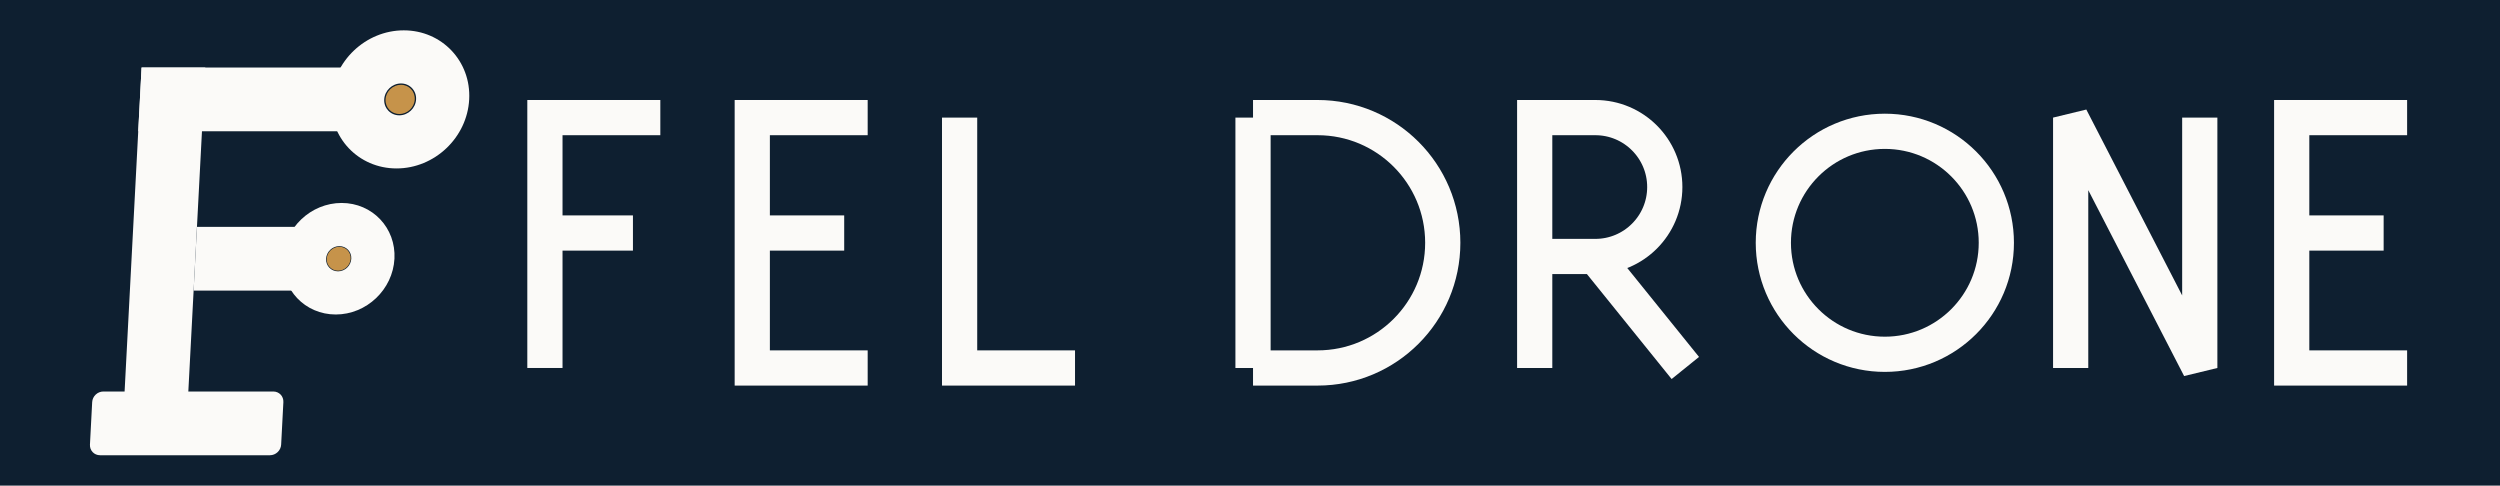
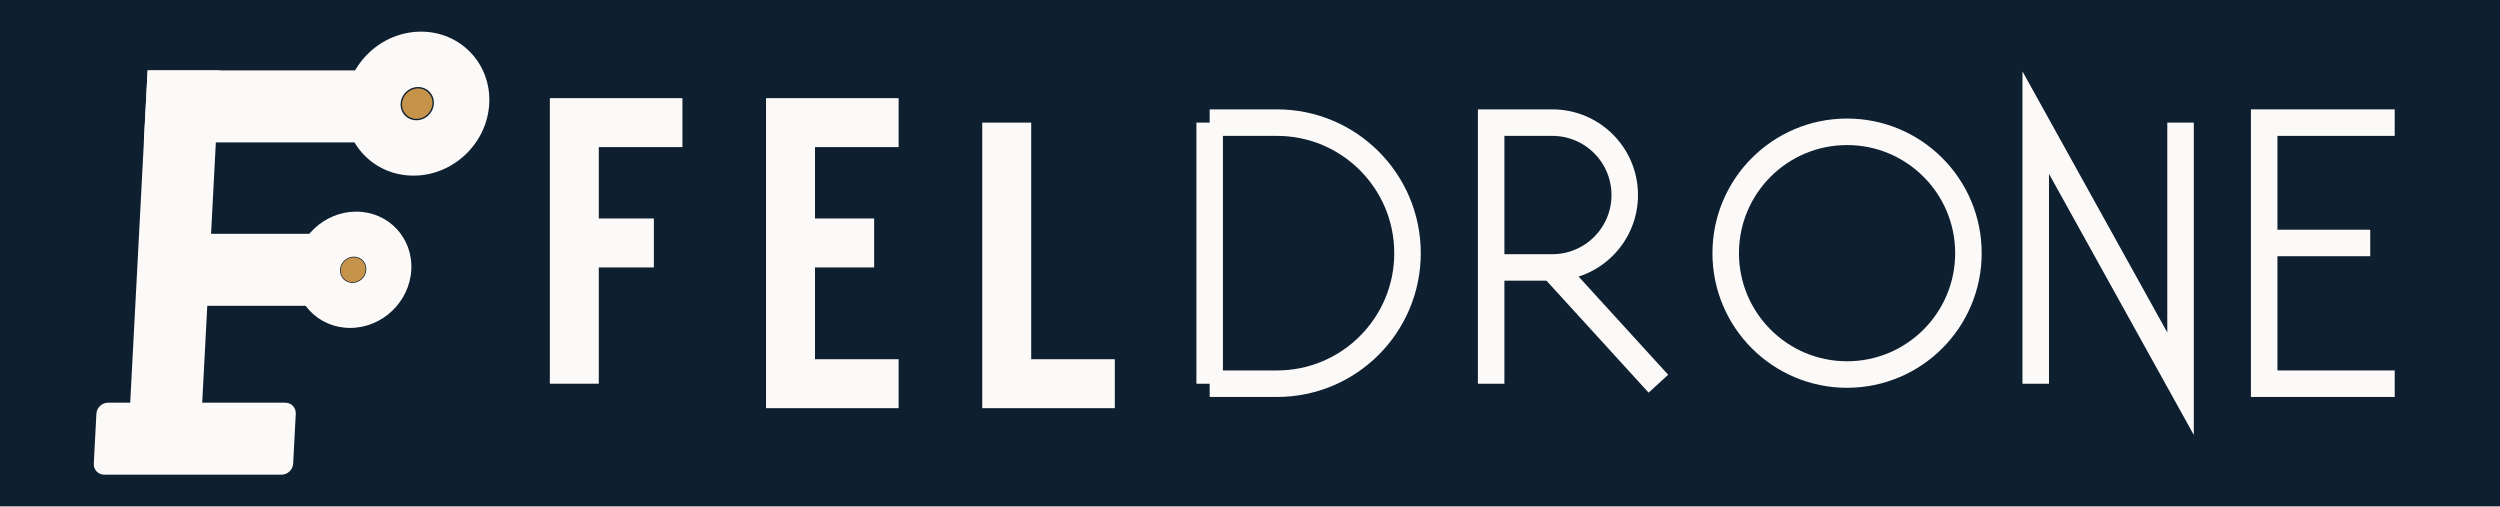
- <svg xmlns="http://www.w3.org/2000/svg" viewBox="0 0 659 128">
-   <rect width="659" height="128" fill="#0e1f30" />
+ <svg xmlns="http://www.w3.org/2000/svg" viewBox="0 0 632 128">
+   <rect width="632" height="128" fill="#0e1f30" />
  <g transform="translate(13.000 1.000) scale(0.7) skewX(-3)">
    <defs>
      <mask id="hm4">
        <rect x="0" y="0" width="168" height="180" fill="#fff" />
        <g fill="#000">
          <circle cx="134" cy="36" r="6" />
          <circle cx="114" cy="96" r="4.75" />
        </g>
      </mask>
    </defs>
    <g fill="#fbfaf8" mask="url(#hm4)">
-       <rect x="36" y="24" width="24" height="134" />
-       <rect x="36" y="24" width="98" height="24" />
-       <rect x="60" y="84" width="54" height="24" />
-       <rect x="24" y="146" width="72" height="24" rx="4" />
+       <rect x="36" y="24" width="26" height="134" />
+       <rect x="36" y="24" width="98" height="26" />
+       <rect x="60" y="83" width="54" height="26" />
+       <rect x="24" y="144" width="72" height="26" rx="4" />
      <circle cx="134" cy="36" r="26" />
      <circle cx="114" cy="96" r="21" />
    </g>
    <g fill="#c6934a">
      <circle cx="134" cy="36" r="5.5" />
      <circle cx="114" cy="96" r="4.5" />
    </g>
  </g>
-   <g fill="none" stroke="#fbfaf8" stroke-width="9" stroke-linecap="butt" stroke-linejoin="miter">
-     <path transform="translate(139 31) scale(1.03125)" d="M4.5 64 V0 H34 M4.5 29.5 H27" />
-     <path transform="translate(193.6562 31) scale(1.03125)" d="M34 0 H4.5 V64 H34 M4.5 29.5 H28" />
-     <path transform="translate(248.3125 31) scale(1.03125)" d="M4.5 0 V64 H34" />
-     <path transform="translate(325.6562 31) scale(1.03125)" d="M4.5 0 V64 M4.5 0 H21 A32 32 0 0 1 21 64 H4.5" />
-     <path transform="translate(399.9062 31) scale(1.03125)" d="M4.5 64 V0 H20 A17.75 17.75 0 0 1 20 35.5 H4.5 M20 35.5 L43 64" />
-     <path transform="translate(463.8438 31) scale(1.03125)" d="M3.5 32 a28.5 28.5 0 1 0 57 0 a28.5 28.5 0 1 0 -57 0" />
-     <path transform="translate(541.1875 31) scale(1.03125)" d="M4.5 64 V0 L37.5 64 V0" />
-     <path transform="translate(599.4531 31) scale(1.03125)" d="M34 0 H4.5 V64 H34 M4.5 29.5 H28" />
+   <g fill="none" stroke="#fbfaf8" stroke-linecap="butt" stroke-linejoin="miter">
+     <path stroke-width="12" transform="translate(139 31) scale(1.03125)" d="M6 64 V0 H32.5 M6 29.5 H25.5" />
+     <path stroke-width="12" transform="translate(193.6562 31) scale(1.03125)" d="M32.5 0 H6 V64 H32.5 M6 29.5 H26.5" />
+     <path stroke-width="12" transform="translate(248.3125 31) scale(1.03125)" d="M6 0 V64 H32.5" />
+     <path stroke-width="6.5" transform="translate(302.4531 31) scale(1.03125)" d="M3.25 0 V64 M3.25 0 H19.75 A32 32 0 0 1 19.75 64 H3.25" />
+     <path stroke-width="6.5" transform="translate(373.6094 31) scale(1.03125)" d="M3.25 64 V0 H18.25 A17.75 17.75 0 0 1 18.25 35.5 H3.25 M18.25 35.5 L44.25 64" />
+     <path stroke-width="6.5" transform="translate(432.9062 31) scale(1.03125)" d="M3.25 32 a29.75 29.75 0 1 0 59.5 0 a29.75 29.75 0 1 0 -59.5 0" />
+     <path stroke-width="6.5" transform="translate(511.2812 31) scale(1.03125)" d="M3.25 64 V0 L38.75 64 V0" />
+     <path stroke-width="6.5" transform="translate(569.0312 31) scale(1.03125)" d="M35.25 0 H3.25 V64 H35.25 M3.25 29.5 H29.25" />
  </g>
</svg>
